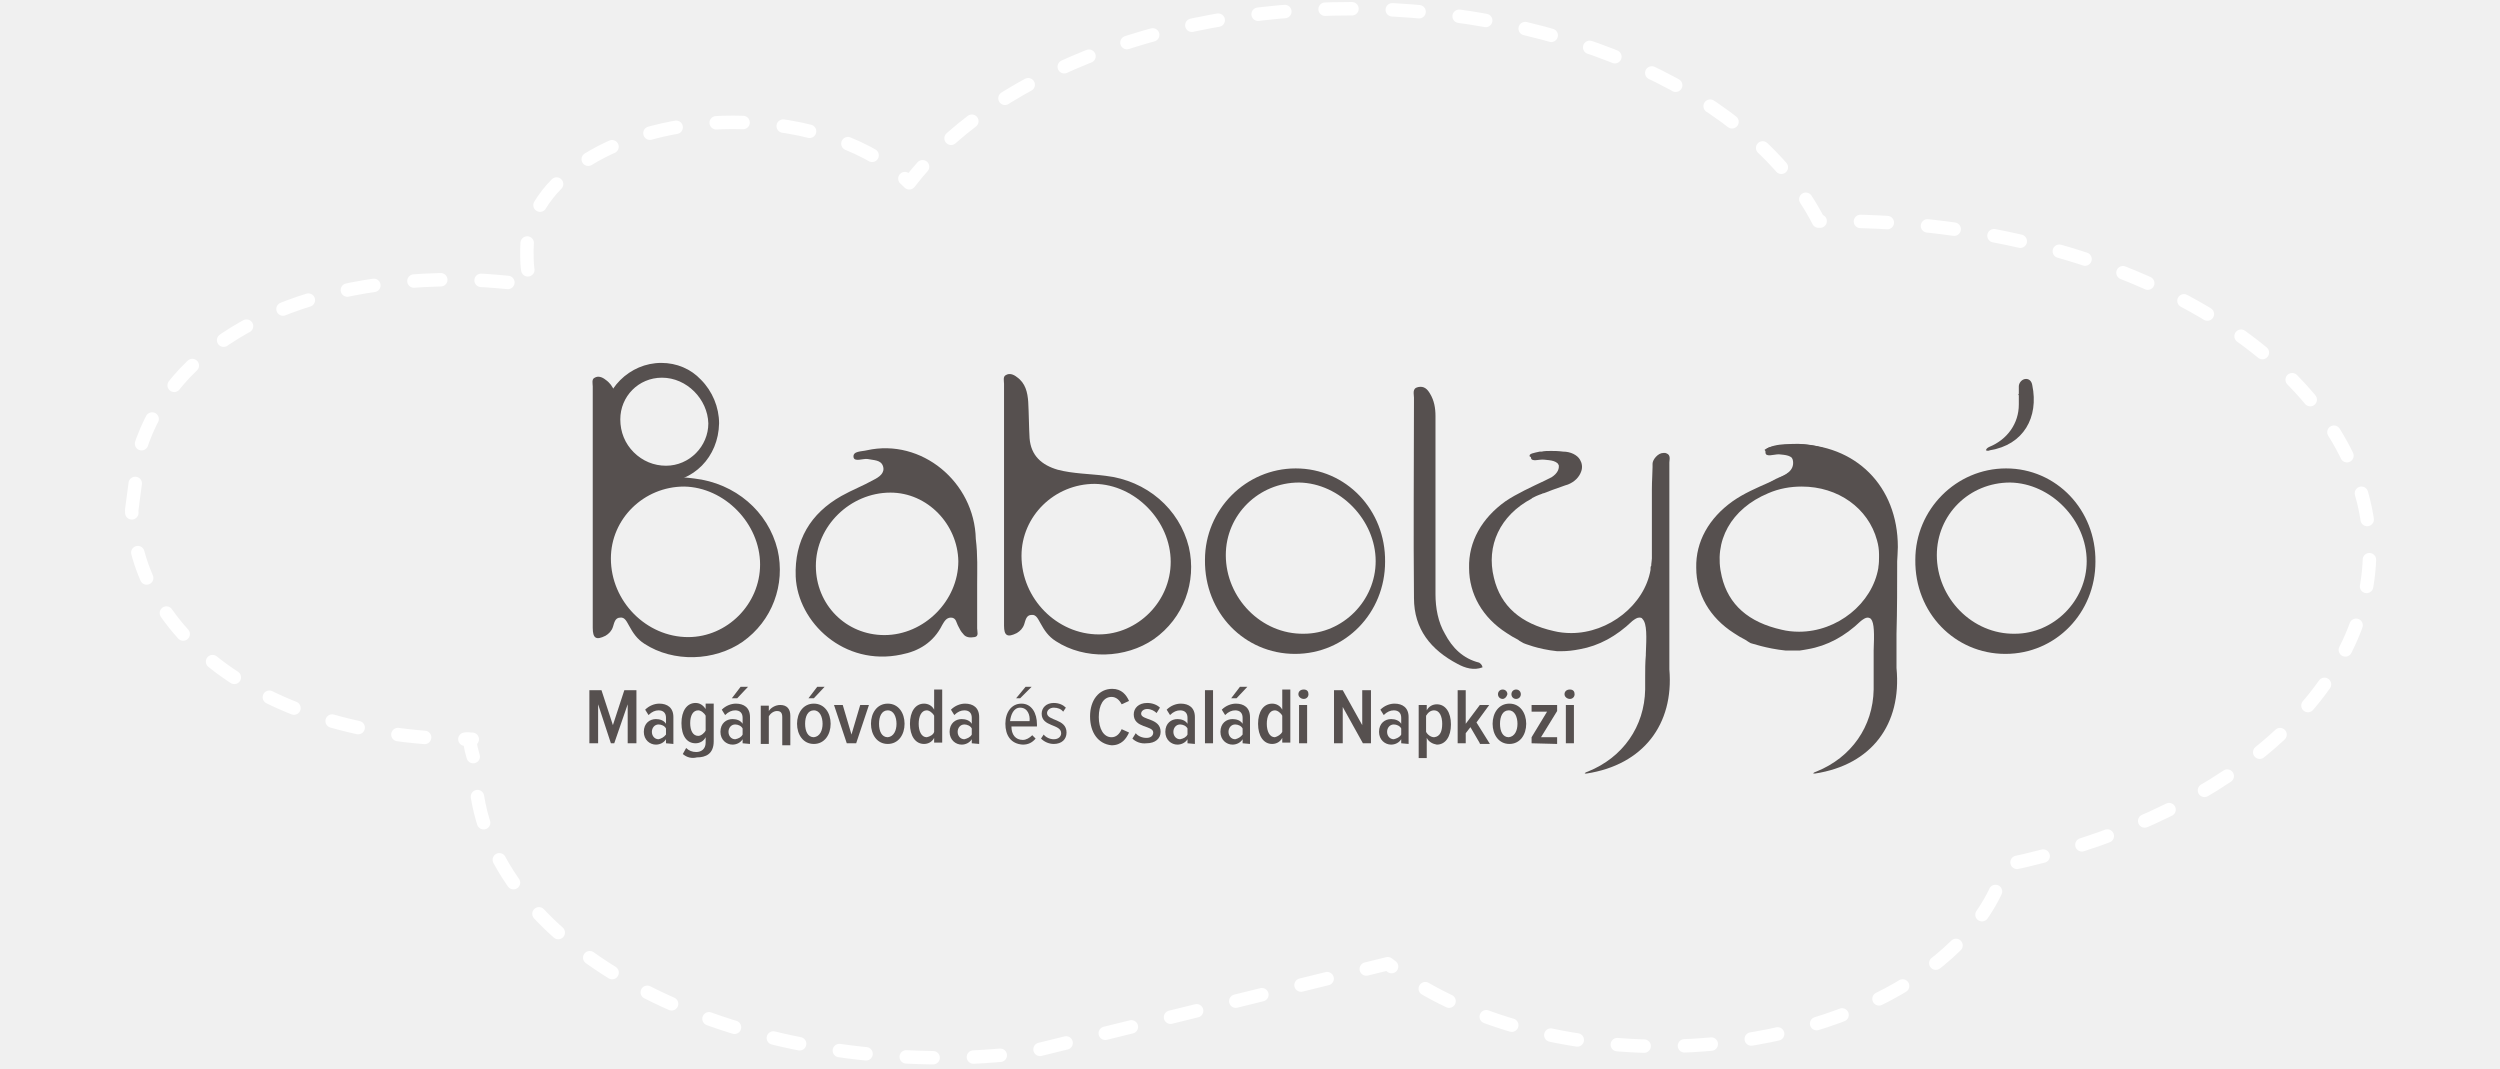
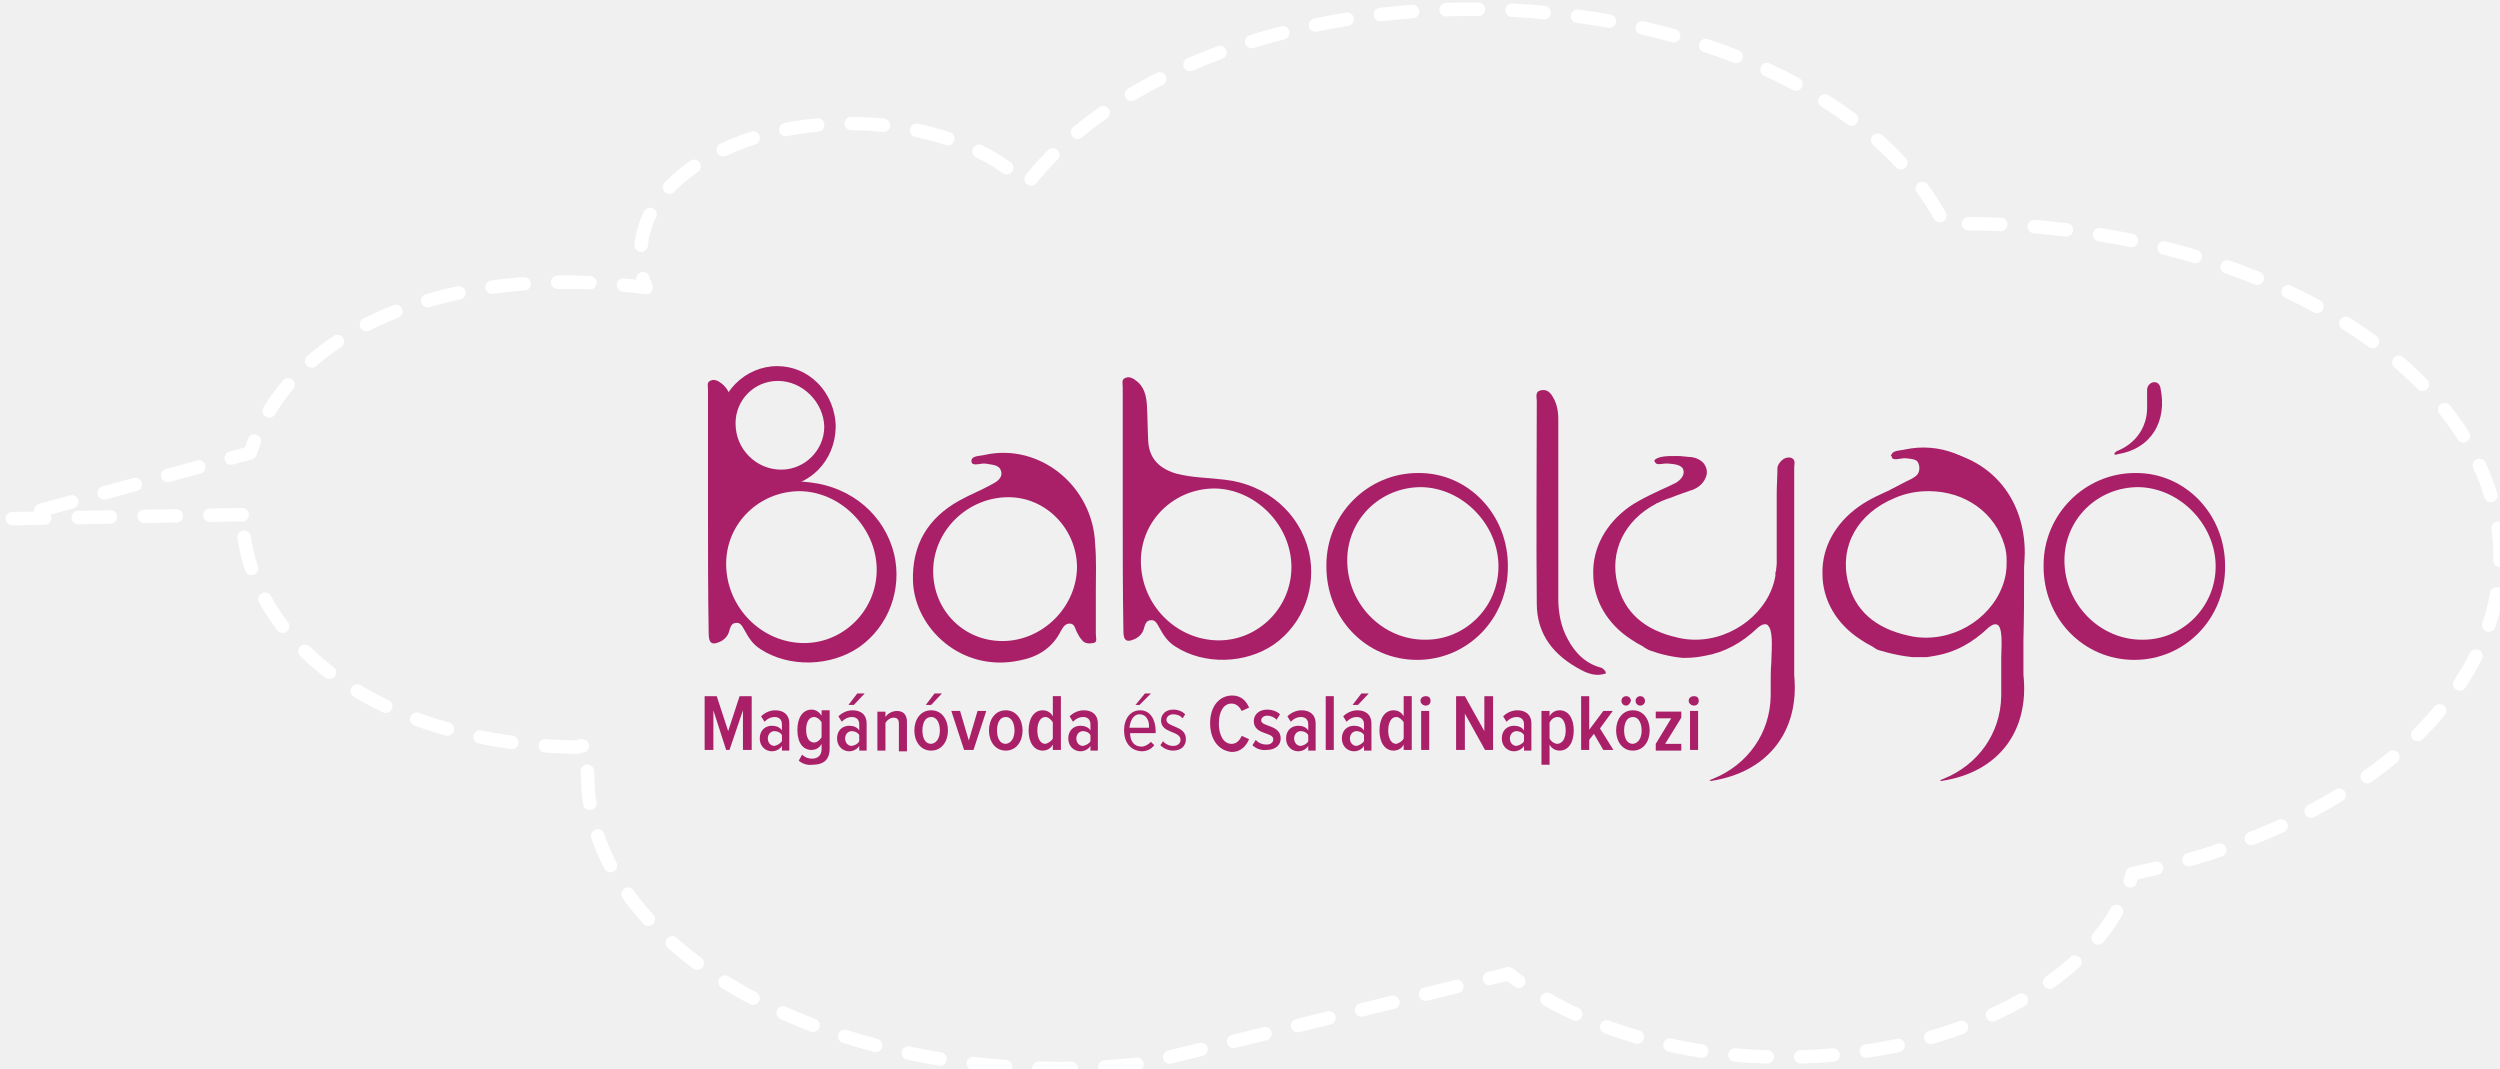
- <svg xmlns="http://www.w3.org/2000/svg" version="1.1" id="Layer_1" x="0px" y="0px" viewBox="274 218.4 372 159" enable-background="new 274 218.4 372 159" xml:space="preserve">
+ <svg xmlns="http://www.w3.org/2000/svg" version="1.1" id="Layer_1" x="0px" y="0px" width="372px" height="159px" viewBox="0 0 372 159" enable-background="new 0 0 372 159" xml:space="preserve">
  <g>
-     <path fill="#56504F" d="M367.4,329v-5.8l-2,5.8h-0.5l-1.9-5.8v5.8h-1.3v-7.9h1.8l1.7,5.2l1.7-5.2h1.8v7.9H367.4z" />
-     <path fill="#56504F" d="M373.1,329v-0.6c-0.3,0.5-0.9,0.8-1.5,0.8c-0.9,0-1.8-0.7-1.8-1.9c0-1.3,0.9-1.9,1.8-1.9   c0.6,0,1.2,0.2,1.5,0.7v-0.9c0-0.7-0.4-1.1-1.1-1.1c-0.5,0-1,0.2-1.5,0.7L370,324c0.6-0.6,1.4-0.9,2.1-0.9c1.2,0,2.1,0.6,2.1,2v4   L373.1,329L373.1,329z M373.1,327.7v-0.9c-0.2-0.4-0.7-0.6-1.1-0.6c-0.6,0-1,0.5-1,1.1c0,0.6,0.4,1.1,1,1.1   C372.4,328.3,372.8,328.1,373.1,327.7z" />
-     <path fill="#56504F" d="M375.6,330.6l0.5-0.9c0.4,0.4,0.9,0.6,1.5,0.6c0.7,0,1.4-0.4,1.4-1.4v-0.8c-0.3,0.6-0.9,0.9-1.5,0.9   c-1.3,0-2.1-1.1-2.1-3c0-1.8,0.8-3,2.1-3c0.6,0,1.1,0.3,1.5,0.9v-0.8h1.2v5.6c0,1.9-1.2,2.4-2.5,2.4   C376.9,331.3,376.2,331.1,375.6,330.6z M379,327.1v-2.2c-0.2-0.4-0.7-0.8-1.1-0.8c-0.8,0-1.2,0.8-1.2,1.9c0,1.1,0.4,1.9,1.2,1.9   C378.3,327.9,378.8,327.5,379,327.1z" />
-     <path fill="#56504F" d="M384.5,329v-0.6c-0.3,0.5-0.9,0.8-1.5,0.8c-0.9,0-1.8-0.7-1.8-1.9c0-1.3,0.9-1.9,1.8-1.9   c0.6,0,1.2,0.2,1.5,0.7v-0.9c0-0.7-0.4-1.1-1.1-1.1c-0.5,0-1,0.2-1.5,0.7l-0.5-0.8c0.6-0.6,1.4-0.9,2.1-0.9c1.2,0,2.1,0.6,2.1,2v4   L384.5,329L384.5,329z M384.5,327.7v-0.9c-0.2-0.4-0.7-0.6-1.1-0.6c-0.6,0-1,0.5-1,1.1c0,0.6,0.4,1.1,1,1.1   C383.9,328.3,384.3,328.1,384.5,327.7z M383.7,322.3h-0.8l1.3-1.7h1.1L383.7,322.3z" />
-     <path fill="#56504F" d="M390.4,329v-3.9c0-0.7-0.3-0.9-0.8-0.9s-1,0.4-1.2,0.8v4.1h-1.2v-5.7h1.2v0.8c0.3-0.5,1-0.9,1.7-0.9   c1,0,1.5,0.6,1.5,1.6v4.4h-1.2V329z" />
-     <path fill="#56504F" d="M392.6,326.1c0-1.6,0.9-3,2.5-3s2.5,1.4,2.5,3s-0.9,3-2.5,3S392.6,327.7,392.6,326.1z M396.4,326.1   c0-1-0.4-2-1.3-2s-1.3,0.9-1.3,2s0.4,2,1.3,2C396,328,396.4,327.1,396.4,326.1z M395.1,322.3h-0.8l1.3-1.7h1.1L395.1,322.3z" />
-     <path fill="#56504F" d="M400,329l-1.9-5.7h1.3l1.3,4.4l1.3-4.4h1.3l-1.9,5.7H400z" />
-     <path fill="#56504F" d="M403.6,326.1c0-1.6,0.9-3,2.5-3c1.6,0,2.5,1.4,2.5,3s-0.9,3-2.5,3C404.5,329.1,403.6,327.7,403.6,326.1z    M407.4,326.1c0-1-0.4-2-1.3-2c-0.9,0-1.3,0.9-1.3,2s0.4,2,1.3,2C407,328,407.4,327.1,407.4,326.1z" />
-     <path fill="#56504F" d="M413,329v-0.8c-0.3,0.6-0.9,0.9-1.5,0.9c-1.3,0-2.1-1.2-2.1-3c0-1.8,0.8-3,2.1-3c0.6,0,1.2,0.3,1.5,0.9v-3   h1.2v7.9H413z M413,327.3v-2.4c-0.2-0.4-0.7-0.8-1.1-0.8c-0.8,0-1.2,0.9-1.2,2s0.4,2,1.2,2C412.4,328,412.9,327.7,413,327.3z" />
-     <path fill="#56504F" d="M418.6,329v-0.6c-0.3,0.5-0.9,0.8-1.5,0.8c-0.9,0-1.8-0.7-1.8-1.9c0-1.3,0.9-1.9,1.8-1.9   c0.6,0,1.2,0.2,1.5,0.7v-0.9c0-0.7-0.4-1.1-1.1-1.1c-0.5,0-1,0.2-1.5,0.7l-0.5-0.8c0.6-0.6,1.4-0.9,2.1-0.9c1.2,0,2.1,0.6,2.1,2v4   L418.6,329L418.6,329z M418.6,327.7v-0.9c-0.2-0.4-0.7-0.6-1.1-0.6c-0.6,0-1,0.5-1,1.1c0,0.6,0.4,1.1,1,1.1   C417.9,328.3,418.4,328.1,418.6,327.7z" />
-     <path fill="#56504F" d="M423.6,326.1c0-1.7,0.9-3,2.4-3c1.5,0,2.3,1.4,2.3,3.1v0.3h-3.8c0,1.2,0.6,2,1.7,2c0.5,0,1-0.3,1.4-0.7   l0.5,0.5c-0.5,0.6-1.1,0.9-1.9,0.9C424.4,329.1,423.6,327.8,423.6,326.1z M425.8,323.7c-1,0-1.4,1.1-1.5,2h2.9   C427.3,324.8,426.9,323.7,425.8,323.7z M425.8,322.3h-0.6l1.4-1.7h0.9L425.8,322.3z" />
-     <path fill="#56504F" d="M428.9,328.3l0.4-0.6c0.3,0.4,0.9,0.7,1.5,0.7c0.7,0,1.1-0.4,1.1-0.9c0-1.4-2.9-0.9-2.9-2.9   c0-0.9,0.7-1.6,1.8-1.6c0.8,0,1.4,0.3,1.8,0.7l-0.4,0.6c-0.3-0.4-0.8-0.6-1.4-0.6c-0.6,0-1,0.4-1,0.8c0,1.2,2.9,0.8,2.9,2.9   c0,1-0.7,1.7-1.9,1.7C430.1,329.1,429.4,328.8,428.9,328.3z" />
-     <path fill="#56504F" d="M436.2,325c0-2.4,1.3-4.1,3.3-4.1c1.4,0,2.1,0.9,2.5,1.8l-1.1,0.5c-0.3-0.6-0.8-1.1-1.5-1.1   c-1.2,0-1.9,1.2-1.9,3c0,1.7,0.7,3,1.9,3c0.7,0,1.2-0.5,1.5-1.2l1.1,0.5c-0.4,0.9-1.1,1.9-2.6,1.9   C437.4,329.1,436.2,327.4,436.2,325z" />
-     <path fill="#56504F" d="M442.5,328.3l0.5-0.8c0.3,0.4,0.9,0.7,1.6,0.7c0.6,0,1-0.3,1-0.8c0-1.1-2.9-0.6-2.9-2.7   c0-0.9,0.7-1.7,2-1.7c0.8,0,1.5,0.3,1.9,0.7l-0.5,0.8c-0.3-0.3-0.8-0.6-1.4-0.6c-0.5,0-0.9,0.3-0.9,0.7c0,1,2.9,0.6,2.9,2.7   c0,1-0.8,1.7-2.1,1.7C443.8,329.1,443,328.8,442.5,328.3z" />
-     <path fill="#56504F" d="M450.7,329v-0.6c-0.3,0.5-0.9,0.8-1.5,0.8c-0.9,0-1.8-0.7-1.8-1.9c0-1.3,0.9-1.9,1.8-1.9   c0.6,0,1.2,0.2,1.5,0.7v-0.9c0-0.7-0.4-1.1-1.1-1.1c-0.5,0-1,0.2-1.5,0.7l-0.5-0.8c0.6-0.6,1.4-0.9,2.1-0.9c1.2,0,2.1,0.6,2.1,2v4   L450.7,329L450.7,329z M450.7,327.7v-0.9c-0.2-0.4-0.7-0.6-1.1-0.6c-0.6,0-1,0.5-1,1.1c0,0.6,0.4,1.1,1,1.1   C450.1,328.3,450.5,328.1,450.7,327.7z" />
-     <path fill="#56504F" d="M453.3,329v-7.9h1.2v7.9H453.3z" />
-     <path fill="#56504F" d="M458.9,329v-0.6c-0.3,0.5-0.9,0.8-1.5,0.8c-0.9,0-1.8-0.7-1.8-1.9c0-1.3,0.9-1.9,1.8-1.9   c0.6,0,1.2,0.2,1.5,0.7v-0.9c0-0.7-0.4-1.1-1.1-1.1c-0.5,0-1,0.2-1.5,0.7l-0.5-0.8c0.6-0.6,1.4-0.9,2.1-0.9c1.2,0,2.1,0.6,2.1,2v4   L458.9,329L458.9,329z M458.9,327.7v-0.9c-0.2-0.4-0.7-0.6-1.1-0.6c-0.6,0-1,0.5-1,1.1c0,0.6,0.4,1.1,1,1.1   C458.2,328.3,458.6,328.1,458.9,327.7z M458,322.3h-0.8l1.3-1.7h1.1L458,322.3z" />
-     <path fill="#56504F" d="M464.8,329v-0.8c-0.3,0.6-0.9,0.9-1.5,0.9c-1.3,0-2.1-1.2-2.1-3c0-1.8,0.8-3,2.1-3c0.6,0,1.2,0.3,1.5,0.9   v-3h1.2v7.9H464.8z M464.8,327.3v-2.4c-0.2-0.4-0.7-0.8-1.1-0.8c-0.8,0-1.2,0.9-1.2,2s0.4,2,1.2,2   C464.1,328,464.6,327.7,464.8,327.3z" />
-     <path fill="#56504F" d="M467.2,321.7c0-0.4,0.3-0.7,0.8-0.7s0.7,0.3,0.7,0.7c0,0.4-0.3,0.7-0.7,0.7S467.2,322.1,467.2,321.7z    M467.3,329v-5.7h1.2v5.7H467.3z" />
-     <path fill="#56504F" d="M476.8,329l-3-5.4v5.4h-1.3v-7.9h1.3l2.9,5.2v-5.2h1.3v7.9H476.8z" />
-     <path fill="#56504F" d="M482.5,329v-0.6c-0.3,0.5-0.9,0.8-1.5,0.8c-0.9,0-1.8-0.7-1.8-1.9c0-1.3,0.9-1.9,1.8-1.9   c0.6,0,1.2,0.2,1.5,0.7v-0.9c0-0.7-0.4-1.1-1.1-1.1c-0.5,0-1,0.2-1.5,0.7l-0.5-0.8c0.6-0.6,1.4-0.9,2.1-0.9c1.2,0,2.1,0.6,2.1,2v4   L482.5,329L482.5,329z M482.5,327.7v-0.9c-0.2-0.4-0.7-0.6-1.1-0.6c-0.6,0-1,0.5-1,1.1c0,0.6,0.4,1.1,1,1.1   C481.8,328.3,482.3,328.1,482.5,327.7z" />
-     <path fill="#56504F" d="M486.3,328.2v3h-1.2v-7.9h1.2v0.8c0.3-0.6,0.9-0.9,1.5-0.9c1.3,0,2.1,1.2,2.1,3s-0.8,3-2.1,3   C487.2,329.1,486.6,328.8,486.3,328.2z M488.6,326.1c0-1.1-0.4-2-1.2-2c-0.5,0-0.9,0.3-1.2,0.8v2.4c0.2,0.4,0.7,0.8,1.2,0.8   C488.3,328,488.6,327.2,488.6,326.1z" />
-     <path fill="#56504F" d="M494.2,329l-1.4-2.4l-0.7,0.9v1.5h-1.2v-7.9h1.2v5l2.1-2.8h1.4l-1.9,2.6l2,3.2H494.2L494.2,329z" />
-     <path fill="#56504F" d="M496.1,326.1c0-1.6,0.9-3,2.5-3s2.5,1.4,2.5,3s-0.9,3-2.5,3S496.1,327.7,496.1,326.1z M497.6,322.4   c-0.4,0-0.7-0.3-0.7-0.7c0-0.4,0.3-0.7,0.7-0.7c0.4,0,0.7,0.3,0.7,0.7C498.2,322.1,497.9,322.4,497.6,322.4z M499.8,326.1   c0-1-0.4-2-1.3-2s-1.3,0.9-1.3,2s0.4,2,1.3,2C499.4,328,499.8,327.1,499.8,326.1z M499.6,322.4c-0.4,0-0.7-0.3-0.7-0.7   c0-0.4,0.3-0.7,0.7-0.7c0.4,0,0.7,0.3,0.7,0.7C500.3,322.1,500,322.4,499.6,322.4z" />
-     <path fill="#56504F" d="M501.9,329v-0.9l2.3-3.8h-2.3v-1h3.8v0.9l-2.4,3.9h2.4v1L501.9,329L501.9,329z" />
-     <path fill="#56504F" d="M506.8,321.7c0-0.4,0.3-0.7,0.8-0.7s0.7,0.3,0.7,0.7c0,0.4-0.3,0.7-0.7,0.7S506.8,322.1,506.8,321.7z    M507,329v-5.7h1.2v5.7H507z" />
+     <path fill="#A91F68" d="M110.551,111.591v-5.899l-2.001,5.899h-0.499l-1.9-5.899v5.899h-1.3v-8.001h1.799l1.701,5.202l1.7-5.202   h1.801v8.001H110.551z" />
+     <path fill="#A91F68" d="M116.351,111.591v-0.598c-0.299,0.495-0.9,0.8-1.5,0.8c-0.899,0-1.8-0.701-1.8-1.904   c0-1.299,0.9-1.896,1.8-1.896c0.6,0,1.201,0.198,1.5,0.7v-0.902c0-0.7-0.4-1.1-1.099-1.1c-0.501,0-1.001,0.198-1.5,0.7l-0.5-0.8   c0.6-0.602,1.399-0.899,2.1-0.899c1.2,0,2.1,0.599,2.1,1.997v4.002h-1.101V111.591z M116.351,110.292v-0.902   c-0.2-0.399-0.699-0.598-1.099-0.598c-0.602,0-1.001,0.499-1.001,1.097c0,0.602,0.4,1.104,1.001,1.104   C115.652,110.891,116.052,110.688,116.351,110.292z" />
+     <path fill="#A91F68" d="M118.852,113.19l0.5-0.898c0.4,0.399,0.901,0.598,1.5,0.598c0.701,0,1.4-0.396,1.4-1.401v-0.8   c-0.299,0.602-0.899,0.902-1.5,0.902c-1.299,0-2.101-1.101-2.101-3.001c0-1.801,0.802-3,2.101-3c0.602,0,1.101,0.301,1.5,0.901   v-0.8h1.201v5.698c0,1.903-1.201,2.402-2.5,2.402C120.152,113.892,119.453,113.689,118.852,113.19z M122.252,109.69v-2.2   c-0.2-0.4-0.699-0.8-1.099-0.8c-0.801,0-1.201,0.8-1.201,1.899c0,1.101,0.4,1.9,1.201,1.9   C121.553,110.49,122.052,110.091,122.252,109.69z" />
+     <path fill="#A91F68" d="M127.854,111.591v-0.598c-0.301,0.495-0.9,0.8-1.5,0.8c-0.9,0-1.801-0.701-1.801-1.904   c0-1.299,0.901-1.896,1.801-1.896c0.6,0,1.2,0.198,1.5,0.7v-0.902c0-0.7-0.4-1.1-1.101-1.1c-0.5,0-1,0.198-1.5,0.7l-0.499-0.8   c0.6-0.602,1.4-0.899,2.101-0.899c1.2,0,2.1,0.599,2.1,1.997v4.002h-1.101V111.591z M127.854,110.292v-0.902   c-0.2-0.399-0.701-0.598-1.101-0.598c-0.6,0-1,0.499-1,1.097c0,0.602,0.4,1.104,1,1.104   C127.254,110.891,127.654,110.688,127.854,110.292z M127.054,104.892h-0.801l1.3-1.701h1.101L127.054,104.892z" />
+     <path fill="#A91F68" d="M133.755,111.591v-3.902c0-0.698-0.301-0.899-0.8-0.899c-0.5,0-1.001,0.403-1.201,0.8v4.102h-1.2v-5.8h1.2   v0.8c0.301-0.503,1.001-0.899,1.7-0.899c1.001,0,1.5,0.599,1.5,1.6v4.402h-1.2V111.591z" />
+     <path fill="#A91F68" d="M136.055,108.692c0-1.603,0.901-3.001,2.5-3.001c1.601,0,2.5,1.398,2.5,3.001c0,1.6-0.899,2.998-2.5,2.998   C136.956,111.69,136.055,110.292,136.055,108.692z M139.856,108.692c0-1.004-0.4-2.002-1.3-2.002c-0.901,0-1.301,0.898-1.301,2.002   c0,1.098,0.4,1.996,1.301,1.996C139.456,110.59,139.856,109.69,139.856,108.692z M138.556,104.892h-0.8l1.3-1.701h1.101   L138.556,104.892z" />
+     <path fill="#A91F68" d="M143.457,111.591l-1.9-5.8h1.301l1.3,4.398l1.299-4.398h1.301l-1.9,5.8H143.457z" />
+     <path fill="#A91F68" d="M147.158,108.692c0-1.603,0.899-3.001,2.5-3.001c1.6,0,2.5,1.398,2.5,3.001c0,1.6-0.901,2.998-2.5,2.998   C148.057,111.69,147.158,110.292,147.158,108.692z M150.959,108.692c0-1.004-0.402-2.002-1.301-2.002c-0.9,0-1.3,0.898-1.3,2.002   c0,1.098,0.4,1.996,1.3,1.996C150.557,110.59,150.959,109.69,150.959,108.692z" />
+     <path fill="#A91F68" d="M156.66,111.591v-0.8c-0.3,0.599-0.9,0.899-1.5,0.899c-1.301,0-2.102-1.2-2.102-2.998   c0-1.804,0.801-3.001,2.102-3.001c0.6,0,1.2,0.298,1.5,0.899v-3.001h1.2v8.001H156.66z M156.66,109.889v-2.398   c-0.201-0.4-0.7-0.8-1.1-0.8c-0.8,0-1.202,0.898-1.202,2.002c0,1.098,0.402,1.996,1.202,1.996   C155.959,110.59,156.458,110.292,156.66,109.889z" />
+     <path fill="#A91F68" d="M162.26,111.591v-0.598c-0.301,0.495-0.901,0.8-1.5,0.8c-0.901,0-1.8-0.701-1.8-1.904   c0-1.299,0.899-1.896,1.8-1.896c0.6,0,1.2,0.198,1.5,0.7v-0.902c0-0.7-0.4-1.1-1.101-1.1c-0.499,0-1,0.198-1.5,0.7l-0.499-0.8   c0.6-0.602,1.399-0.899,2.1-0.899c1.2,0,2.101,0.599,2.101,1.997v4.002h-1.101V111.591z M162.26,110.292v-0.902   c-0.2-0.399-0.701-0.598-1.101-0.598c-0.6,0-1,0.499-1,1.097c0,0.602,0.4,1.104,1,1.104   C161.56,110.891,162.06,110.688,162.26,110.292z" />
+     <path fill="#A91F68" d="M167.26,108.692c0-1.702,0.901-3.001,2.401-3.001s2.3,1.398,2.3,3.101v0.297h-3.801   c0,1.203,0.6,2.003,1.7,2.003c0.501,0,1-0.301,1.4-0.7l0.5,0.499c-0.5,0.598-1.101,0.902-1.9,0.902   C168.161,111.69,167.26,110.392,167.26,108.692z M169.561,106.29c-1,0-1.399,1.101-1.499,1.999h2.9   C171.061,107.391,170.661,106.29,169.561,106.29z M169.561,104.892h-0.6l1.401-1.701h0.899L169.561,104.892z" />
+     <path fill="#A91F68" d="M172.663,110.891l0.4-0.599c0.299,0.396,0.9,0.701,1.5,0.701c0.699,0,1.1-0.403,1.1-0.902   c0-1.398-2.901-0.902-2.901-2.898c0-0.902,0.701-1.603,1.801-1.603c0.799,0,1.399,0.301,1.799,0.7l-0.4,0.599   c-0.299-0.397-0.8-0.599-1.399-0.599c-0.6,0-1.001,0.4-1.001,0.8c0,1.199,2.901,0.8,2.901,2.898c0,1.005-0.701,1.702-1.9,1.702   C173.862,111.69,173.162,111.39,172.663,110.891z" />
+     <path fill="#A91F68" d="M180.064,107.589c0-2.399,1.3-4.098,3.3-4.098c1.399,0,2.1,0.898,2.5,1.798l-1.101,0.502   c-0.299-0.602-0.8-1.101-1.499-1.101c-1.201,0-1.9,1.2-1.9,2.998c0,1.701,0.699,3,1.9,3c0.699,0,1.2-0.499,1.499-1.196l1.101,0.499   c-0.4,0.899-1.101,1.9-2.599,1.9C181.264,111.69,180.064,109.988,180.064,107.589z" />
+     <path fill="#A91F68" d="M186.365,110.891l0.499-0.8c0.3,0.399,0.9,0.7,1.599,0.7c0.602,0,1.002-0.301,1.002-0.803   c0-1.098-2.9-0.599-2.9-2.697c0-0.901,0.701-1.701,2.002-1.701c0.799,0,1.496,0.301,1.9,0.7l-0.504,0.8   c-0.297-0.301-0.799-0.599-1.396-0.599c-0.502,0-0.9,0.298-0.9,0.701c0,0.998,2.898,0.598,2.898,2.696   c0,1.002-0.799,1.702-2.102,1.702C187.666,111.69,186.864,111.39,186.365,110.891z" />
+     <path fill="#A91F68" d="M194.666,111.591v-0.598c-0.301,0.495-0.902,0.8-1.5,0.8c-0.902,0-1.801-0.701-1.801-1.904   c0-1.299,0.898-1.896,1.801-1.896c0.598,0,1.199,0.198,1.5,0.7v-0.902c0-0.7-0.398-1.1-1.1-1.1c-0.502,0-0.998,0.198-1.5,0.7   l-0.504-0.8c0.602-0.602,1.402-0.899,2.104-0.899c1.203,0,2.102,0.599,2.102,1.997v4.002h-1.102V111.591z M194.666,110.292v-0.902   c-0.201-0.399-0.699-0.598-1.1-0.598c-0.602,0-0.998,0.499-0.998,1.097c0,0.602,0.396,1.104,0.998,1.104   C194.064,110.891,194.465,110.688,194.666,110.292z" />
+     <path fill="#A91F68" d="M197.268,111.591v-8.001h1.199v8.001H197.268z" />
+     <path fill="#A91F68" d="M202.965,111.591v-0.598c-0.297,0.495-0.898,0.8-1.5,0.8c-0.898,0-1.797-0.701-1.797-1.904   c0-1.299,0.898-1.896,1.797-1.896c0.602,0,1.203,0.198,1.5,0.7v-0.902c0-0.7-0.396-1.1-1.098-1.1c-0.502,0-1,0.198-1.5,0.7   l-0.502-0.8c0.602-0.602,1.402-0.899,2.102-0.899c1.199,0,2.102,0.599,2.102,1.997v4.002h-1.104V111.591z M202.965,110.292v-0.902   c-0.197-0.399-0.697-0.598-1.098-0.598c-0.6,0-1,0.499-1,1.097c0,0.602,0.4,1.104,1,1.104   C202.268,110.891,202.668,110.688,202.965,110.292z M202.066,104.892h-0.799l1.301-1.701h1.098L202.066,104.892z" />
+     <path fill="#A91F68" d="M208.867,111.591v-0.8c-0.297,0.599-0.898,0.899-1.5,0.899c-1.299,0-2.102-1.2-2.102-2.998   c0-1.804,0.803-3.001,2.102-3.001c0.602,0,1.203,0.298,1.5,0.899v-3.001h1.203v8.001H208.867z M208.867,109.889v-2.398   c-0.197-0.4-0.699-0.8-1.096-0.8c-0.805,0-1.203,0.898-1.203,2.002c0,1.098,0.398,1.996,1.203,1.996   C208.168,110.59,208.67,110.292,208.867,109.889z" />
+     <path fill="#A91F68" d="M211.369,104.291c0-0.403,0.301-0.701,0.801-0.701c0.498,0,0.697,0.298,0.697,0.701   c0,0.399-0.297,0.7-0.697,0.7S211.369,104.69,211.369,104.291z M211.469,111.591v-5.8h1.199v5.8H211.469z" />
+     <path fill="#A91F68" d="M220.971,111.591l-3-5.403v5.403h-1.303v-8.001h1.303l2.9,5.202v-5.202h1.299v8.001H220.971z" />
+     <path fill="#A91F68" d="M226.773,111.591v-0.598c-0.303,0.495-0.902,0.8-1.5,0.8c-0.902,0-1.805-0.701-1.805-1.904   c0-1.299,0.902-1.896,1.805-1.896c0.598,0,1.197,0.198,1.5,0.7v-0.902c0-0.7-0.402-1.1-1.104-1.1c-0.498,0-0.998,0.198-1.5,0.7   l-0.5-0.8c0.602-0.602,1.402-0.899,2.1-0.899c1.203,0,2.102,0.599,2.102,1.997v4.002h-1.098V111.591z M226.773,110.292v-0.902   c-0.201-0.399-0.699-0.598-1.104-0.598c-0.598,0-0.998,0.499-0.998,1.097c0,0.602,0.4,1.104,0.998,1.104   C226.074,110.891,226.572,110.688,226.773,110.292z" />
+     <path fill="#A91F68" d="M230.574,110.791v3.001h-1.203v-8.001h1.203v0.8c0.299-0.602,0.9-0.899,1.502-0.899   c1.295,0,2.098,1.197,2.098,3.001c0,1.798-0.803,2.998-2.098,2.998C231.475,111.69,230.873,111.39,230.574,110.791z    M232.975,108.692c0-1.104-0.404-2.002-1.203-2.002c-0.5,0-0.898,0.3-1.197,0.8v2.398c0.199,0.403,0.697,0.8,1.197,0.8   C232.57,110.59,232.975,109.79,232.975,108.692z" />
+     <path fill="#A91F68" d="M238.572,111.591l-1.4-2.402l-0.697,0.902v1.5h-1.201v-8.001h1.201v5l2.098-2.799h1.402l-1.9,2.598   l1.998,3.202H238.572z" />
+     <path fill="#A91F68" d="M240.477,108.692c0-1.603,0.898-3.001,2.498-3.001s2.498,1.398,2.498,3.001c0,1.6-0.898,2.998-2.498,2.998   S240.477,110.292,240.477,108.692z M241.977,104.991c-0.402,0-0.701-0.301-0.701-0.7c0-0.403,0.299-0.701,0.701-0.701   c0.396,0,0.697,0.298,0.697,0.701C242.574,104.69,242.273,104.991,241.977,104.991z M244.277,108.692   c0-1.004-0.404-2.002-1.303-2.002s-1.303,0.898-1.303,2.002c0,1.098,0.404,1.996,1.303,1.996   C243.873,110.59,244.277,109.69,244.277,108.692z M244.076,104.991c-0.4,0-0.701-0.301-0.701-0.7c0-0.403,0.301-0.701,0.701-0.701   c0.398,0,0.697,0.298,0.697,0.701C244.773,104.69,244.475,104.991,244.076,104.991z" />
+     <path fill="#A91F68" d="M246.375,111.591v-0.902l2.301-3.8h-2.301v-0.998h3.801v0.898l-2.402,3.899h2.402v1.002h-3.801V111.591z" />
+     <path fill="#A91F68" d="M251.277,104.291c0-0.403,0.297-0.701,0.799-0.701c0.5,0,0.701,0.298,0.701,0.701   c0,0.399-0.301,0.7-0.701,0.7C251.678,104.991,251.277,104.69,251.277,104.291z M251.475,111.591v-5.8h1.203v5.8H251.475z" />
  </g>
  <g>
-     <path fill="#56504F" d="M423.4,293.4c0-5.9,0-12,0-17.9c0-0.4-0.2-1.1,0.3-1.3c0.5-0.3,1.1-0.1,1.6,0.3c1.3,0.9,1.6,2.3,1.7,3.7   c0.1,1.8,0.1,3.7,0.2,5.4c0.2,2.6,1.8,4,4.2,4.7c2.3,0.6,4.8,0.6,7.1,0.9c6.1,0.7,11,4.9,12.4,10.6c1.2,5.2-0.8,10.6-5.2,13.7   c-4.2,2.9-10.3,3.1-14.6,0.3c-1.1-0.7-1.7-1.6-2.3-2.7c-0.3-0.5-0.6-1.3-1.3-1.2c-0.8,0-0.9,0.8-1.1,1.4c-0.2,0.6-0.6,1-1.1,1.3   c-1.4,0.7-1.9,0.4-1.9-1.1C423.4,305.4,423.4,299.4,423.4,293.4z M426,301.1c0,6.4,5.3,11.7,11.5,11.7c5.8,0,10.7-4.9,10.7-10.8   c0-6.1-5.3-11.5-11.3-11.6C430.9,290.4,426,295.2,426,301.1z" />
-     <path fill="#56504F" d="M419.4,305.4c0,2.2,0,4.4,0,6.5c0,0.5,0.3,1.2-0.4,1.3c-0.6,0.1-1.3,0.1-1.7-0.5c-0.3-0.3-0.5-0.7-0.7-1.1   c-0.3-0.5-0.3-1.3-1.1-1.3c-0.7,0-1,0.6-1.3,1.1c-1.3,2.6-3.5,3.9-6.1,4.4c-8.5,1.8-15.4-4.8-15.7-11.6c-0.2-5.4,2.2-9.4,6.8-12   c1.6-0.9,3.2-1.5,4.8-2.4c0.8-0.4,1.7-1,1.4-2c-0.3-1-1.4-0.9-2.3-1.1c-0.7-0.1-2,0.5-2.1-0.3c-0.1-0.9,1.2-0.8,2-1   c8.1-1.8,16,4.7,16.2,13.2C419.5,301,419.4,303.2,419.4,305.4L419.4,305.4z M405.6,312.9c5.9,0,11-5.1,11-11   c-0.1-5.5-4.6-10.2-10.1-10.2c-6,0-11.1,5-11.1,10.9C395.4,308.4,399.9,312.9,405.6,312.9z" />
-     <path fill="#56504F" d="M494.6,317.7c-1.3,0.5-2.6,0.1-3.7-0.5c-4-2.1-6.5-5.2-6.5-9.8c-0.1-9.9,0-19.8,0-29.8   c0-0.6-0.3-1.4,0.6-1.6c0.9-0.2,1.4,0.3,1.8,1c0.6,1,0.8,2.1,0.8,3.3c0,8.8,0,17.6,0,26.5c0,2.1,0.4,4.2,1.4,5.9   c1.1,2.1,2.7,3.7,5.1,4.3C494.2,317.1,494.5,317.2,494.6,317.7z" />
+     <path fill="#A91F68" d="M167.061,75.685c0-6.001,0-12.103,0-18.103c0-0.402-0.2-1.101,0.301-1.301   c0.499-0.301,1.101-0.101,1.6,0.299c1.3,0.9,1.601,2.3,1.7,3.702c0.101,1.799,0.101,3.7,0.2,5.501c0.2,2.599,1.801,4,4.201,4.7   c2.3,0.602,4.802,0.602,7.201,0.9c6.2,0.701,11.104,4.901,12.502,10.705c1.199,5.199-0.799,10.701-5.199,13.802   c-4.202,2.898-10.403,3.1-14.705,0.297c-1.099-0.7-1.7-1.6-2.3-2.696c-0.299-0.503-0.6-1.303-1.3-1.203   c-0.8,0-0.899,0.8-1.099,1.401c-0.2,0.602-0.602,0.998-1.101,1.299c-1.401,0.7-1.9,0.399-1.9-1.101   C167.061,87.786,167.061,81.685,167.061,75.685z M169.761,83.486c0,6.5,5.301,11.802,11.604,11.802c5.901,0,10.8-4.901,10.8-10.899   c0-6.204-5.3-11.604-11.401-11.705C174.662,72.684,169.761,77.484,169.761,83.486z" />
+     <path fill="#A91F68" d="M163.06,87.786c0,2.2,0,4.401,0,6.603c0,0.499,0.301,1.2-0.4,1.299c-0.6,0.103-1.301,0.103-1.701-0.499   c-0.299-0.301-0.499-0.7-0.701-1.101c-0.299-0.499-0.299-1.299-1.099-1.299c-0.701,0-1.001,0.599-1.301,1.098   c-1.3,2.601-3.501,3.899-6.202,4.402c-8.601,1.798-15.501-4.799-15.802-11.703c-0.2-5.501,2.201-9.501,6.9-12.103   c1.602-0.899,3.201-1.499,4.802-2.399c0.8-0.4,1.699-1,1.399-2.001c-0.3-1-1.399-0.899-2.3-1.099   c-0.701-0.101-2.001,0.499-2.101-0.301c-0.101-0.9,1.2-0.8,2-1c8.203-1.801,16.104,4.7,16.404,13.302   C163.161,83.384,163.06,85.585,163.06,87.786L163.06,87.786z M149.158,95.387c6.002,0,11.101-5.1,11.101-11.101   c-0.099-5.601-4.6-10.302-10.201-10.302c-6.101,0-11.202,5-11.202,11.002C138.856,90.786,143.356,95.387,149.158,95.387z" />
+     <path fill="#A91F68" d="M238.977,100.189c-1.303,0.499-2.605,0.099-3.703-0.499c-4.002-2.103-6.602-5.202-6.602-9.902   c-0.1-10.003,0-20.004,0-30.106c0-0.602-0.299-1.401,0.602-1.601c0.898-0.2,1.4,0.301,1.797,1c0.602,1.001,0.803,2.101,0.803,3.302   c0,8.902,0,17.803,0,26.706c0,2.099,0.4,4.2,1.398,6.002c1.104,2.099,2.703,3.698,5.104,4.3   C238.572,99.591,238.873,99.69,238.977,100.189z" />
    <g>
-       <path fill="#56504F" d="M576.5,278.3c0,0.2-2-0.6-2.2-1.3" />
-       <path fill="#56504F" d="M569.5,285.4c0.1-0.3,0.3-0.4,0.5-0.5c2.7-1.1,4.4-3.5,4.4-6.3c0-0.9,0-1.8,0-2.7c0-0.5,0.4-1,0.9-1.1    c0.6-0.1,1,0.3,1.1,0.9c1,4.8-1.3,8.9-6.3,9.7C569.9,285.5,569.7,285.5,569.5,285.4z" />
+       <path fill="#A91F68" d="M321.689,60.482c0,0.2-2-0.6-2.199-1.3" />
+       <path fill="#A91F68" d="M314.586,67.583c0.104-0.299,0.305-0.4,0.502-0.499c2.701-1.101,4.402-3.501,4.402-6.401    c0-0.901,0-1.801,0-2.7c0-0.501,0.396-1.001,0.9-1.101c0.6-0.101,0.998,0.299,1.096,0.9c1.006,4.801-1.299,9.001-6.398,9.801    C314.99,67.684,314.787,67.684,314.586,67.583z" />
    </g>
-     <path fill="#56504F" d="M456.4,301c0,6.4,5.3,11.8,11.6,11.7c5.8,0,10.7-4.9,10.7-10.8c0-6.1-5.3-11.6-11.4-11.7   C461.3,290.2,456.4,295,456.4,301z M480.1,302c0,7.6-5.9,13.7-13.4,13.7c-7.5,0-13.5-6.1-13.4-14c0-7.5,6.1-13.6,13.5-13.6   C474.3,288.1,480.2,294.3,480.1,302z" />
-     <path fill="#56504F" d="M562.2,301c0,6.4,5.3,11.8,11.6,11.7c5.8,0,10.7-4.9,10.7-10.8c0-6.1-5.3-11.6-11.4-11.7   C567,290.2,562.2,295,562.2,301z M585.8,302c0,7.6-5.9,13.7-13.4,13.7c-7.5,0-13.5-6.1-13.4-14c0-7.5,6.1-13.6,13.5-13.6   C580,288.1,585.9,294.3,585.8,302z" />
+     <path fill="#A91F68" d="M200.467,83.384c0,6.504,5.301,11.904,11.703,11.805c5.898,0,10.803-4.901,10.803-10.902   c0-6.2-5.301-11.703-11.504-11.802C205.367,72.484,200.467,77.284,200.467,83.384z M224.371,84.389c0,7.7-6.002,13.801-13.5,13.801   c-7.602,0-13.604-6.2-13.504-14.105c0-7.6,6.199-13.7,13.604-13.7C218.473,70.283,224.471,76.585,224.371,84.389z" />
+     <path fill="#A91F68" d="M307.186,83.384c0,6.504,5.303,11.904,11.703,11.805c5.902,0,10.801-4.901,10.801-10.902   c0-6.2-5.301-11.703-11.5-11.802C312.088,72.484,307.186,77.284,307.186,83.384z M331.092,84.389c0,7.7-6.002,13.801-13.504,13.801   c-7.602,0-13.604-6.2-13.502-14.105c0-7.6,6.201-13.7,13.6-13.7C325.188,70.283,331.189,76.585,331.092,84.389z" />
    <g>
-       <path fill="#56504F" d="M362.2,293.8c0-5.9,0-12,0-17.9c0-0.4-0.2-1.1,0.3-1.3c0.5-0.3,1.1-0.1,1.6,0.3c1.3,0.9,1.6,2.3,1.7,3.7    c0.1,1.8,0.1,3.7,0.2,5.4c0.2,2.6,1.8,4,4.2,4.7c2.3,0.6,4.8,0.6,7.1,0.9c6.1,0.7,11,4.9,12.4,10.6c1.2,5.2-0.8,10.6-5.2,13.7    c-4.2,2.9-10.3,3.1-14.6,0.3c-1.1-0.7-1.7-1.6-2.3-2.7c-0.3-0.5-0.6-1.3-1.3-1.2c-0.8,0-0.9,0.8-1.1,1.4s-0.6,1-1.1,1.3    c-1.4,0.7-1.9,0.4-1.9-1.2C362.2,305.8,362.2,299.8,362.2,293.8z M364.9,301.5c0,6.4,5.3,11.7,11.5,11.7c5.8,0,10.7-4.9,10.7-10.8    c0-6.1-5.3-11.5-11.3-11.6C369.8,290.8,364.9,295.6,364.9,301.5z" />
-       <path fill="#56504F" d="M372.3,290.2c-2.3,0-4.5-0.9-6-2.5c-1.7-1.7-2.6-4.1-2.6-6.5c0-4.9,4-8.8,8.7-8.8c2.3,0,4.4,0.9,5.9,2.5    c1.7,1.7,2.7,4.1,2.7,6.5C380.9,286.4,377.2,290.2,372.3,290.2L372.3,290.2z M372.5,274.6c-3.5,0-6.2,2.8-6.2,6.2    c0,1.9,0.7,3.6,2,4.9c1.3,1.3,3,2,4.8,2c3.5,0,6.3-2.9,6.3-6.3C379.3,277.8,376.2,274.6,372.5,274.6L372.5,274.6z" />
+       <path fill="#A91F68" d="M105.349,76.084c0-6.001,0-12.103,0-18.103c0-0.4-0.2-1.101,0.301-1.301c0.5-0.301,1.101-0.101,1.6,0.299    c1.3,0.9,1.601,2.3,1.7,3.702c0.101,1.799,0.101,3.7,0.2,5.501c0.2,2.599,1.801,4,4.202,4.701c2.3,0.6,4.8,0.6,7.2,0.899    c6.202,0.701,11.103,4.901,12.502,10.701c1.202,5.202-0.8,10.701-5.2,13.802c-4.201,2.901-10.402,3.104-14.704,0.304    c-1.099-0.7-1.699-1.603-2.3-2.703c-0.299-0.499-0.6-1.299-1.3-1.2c-0.8,0-0.899,0.804-1.099,1.401    c-0.2,0.599-0.602,1.002-1.101,1.299c-1.401,0.701-1.9,0.403-1.9-1.199C105.349,88.188,105.349,82.188,105.349,76.084z     M108.051,83.886c0,6.501,5.301,11.802,11.602,11.802c5.901,0,10.802-4.901,10.802-10.902c0-6.2-5.301-11.601-11.402-11.702    C112.951,73.083,108.051,77.884,108.051,83.886z" />
+       <path fill="#A91F68" d="M115.551,72.484c-2.3,0-4.501-0.9-6.101-2.5c-1.701-1.701-2.601-4.102-2.601-6.602    c0-4.901,4-8.902,8.803-8.902c2.3,0,4.4,0.9,6,2.5c1.701,1.7,2.7,4.102,2.7,6.602C124.253,68.583,120.453,72.484,115.551,72.484    L115.551,72.484z M115.751,56.681c-3.5,0-6.301,2.801-6.301,6.301c0,1.9,0.701,3.601,2.001,4.901c1.299,1.301,3,2,4.8,2    c3.5,0,6.4-2.9,6.4-6.4C122.553,59.882,119.453,56.681,115.751,56.681L115.751,56.681z" />
    </g>
-     <path fill="#56504F" d="M508,290.4" />
-     <path fill="#56504F" d="M510.1,333.5c-0.1,0-0.2,0-0.3,0c0.1-0.2,0.3-0.2,0.5-0.3c5.2-2.1,8.4-6.7,8.5-12.2c0-0.6,0-1.2,0-1.8   c0-1.1,0-2.2,0.1-3.3c0-0.1,0-0.2,0-0.2c0.1-2.5,0.2-4.5-0.5-5.2c-0.1-0.2-0.3-0.2-0.5-0.2c-0.3,0-0.6,0.2-1,0.5   c-2.4,2.3-5,3.7-7.8,4.2c-1,0.2-1.9,0.3-2.8,0.3c-0.2,0-0.4,0-0.6,0c-2.9-0.3-5-1.2-5-1.2c-0.3-0.2-0.6-0.3-0.8-0.5   c-0.6-0.3-1.1-0.6-1.7-1c-3.6-2.3-5.6-5.8-5.6-9.7c-0.1-3.9,1.9-7.4,5.4-9.9c1.6-1.1,4-2.2,5.9-3.1l1-0.5c0.9-0.6,1.2-1.3,1-2   c-0.3-1.1-1.4-1.2-2.2-1.2h-0.3c-0.1,0-0.1,0-0.2,0c-0.2,0-0.4,0-0.7,0.1c-0.2,0-0.4,0.1-0.6,0.1c-0.3,0-0.3-0.1-0.3-0.2   c0-0.3,0.6-0.4,1.5-0.6h0.3c0.4-0.1,0.9-0.1,1.4-0.1s1,0,1.8,0.1c1.1,0,2.1,0.5,2.5,1.2c0.3,0.5,0.4,1.1,0.2,1.7   c-0.3,0.9-1,1.6-2,2c-0.4,0.1-1.4,0.5-2.3,0.8l-1.3,0.5h-0.1l-0.2,0.1c-0.1,0-0.2,0.1-0.3,0.1c-0.3,0.1-0.7,0.3-1.1,0.5H502   l-0.1,0.1c-4.7,2.5-6.8,7-5.6,11.8c1,4.2,4,6.8,8.9,7.9c0.8,0.2,1.7,0.3,2.6,0.3c5.6,0,10.9-4.2,11.8-9.4l0,0l0,0V303   c0-0.2,0-0.3,0.1-0.4c0-0.4,0.1-0.8,0.1-1.1c0-0.1,0-0.2,0-0.3v-1.6c0-2.8,0-5.5,0-8.4c0-1.3,0.1-2.5,0.1-3.3v-0.5   c0-0.6,0.8-1.6,1.6-1.6c0.1,0,0.2,0,0.3,0c0.7,0.2,0.7,0.6,0.6,1.4c0,0.2,0,0.3,0,0.5v17.6v0.3V318   C523.1,326.2,518.5,332.2,510.1,333.5L510.1,333.5z" />
-     <path fill="#56504F" d="M544.1,333.5c-0.1,0-0.2,0-0.3,0c0.1-0.2,0.3-0.2,0.5-0.3c5.2-2.1,8.4-6.7,8.5-12.2c0-0.6,0-1.2,0-1.8v-1.1   v-0.1c0-0.7,0-1.7,0-2.8c0.1-2.5,0.1-4.1-0.4-4.7c-0.1-0.1-0.3-0.2-0.5-0.2c-0.3,0-0.6,0.2-1,0.5c-2.4,2.3-5,3.7-7.9,4.2   c-0.4,0.1-0.7,0.1-1.2,0.2h-0.1c-0.4,0-0.8,0-1.2,0h-0.4h-0.4c-2.9-0.3-5.1-1.1-5.2-1.1c-0.2-0.1-0.5-0.3-0.8-0.5   c-0.6-0.3-1.1-0.6-1.7-1c-3.6-2.3-5.6-5.8-5.6-9.7c-0.1-3.9,1.9-7.4,5.4-9.9c1.7-1.2,3.6-2,5.4-2.8l1-0.5c0.1-0.1,0.3-0.1,0.4-0.2   c1-0.4,2.4-1,2.2-2.5c-0.3-1.7-2.1-1.7-3-1.5c-0.9,0.2-0.8,0.1-0.8,0.1c-0.2,0-0.5-0.2-0.4-0.3c1.2-0.7,2.3-0.8,3.7-0.8   c0.3,0,0.6,0,0.9,0c8.9,0,15.2,6.2,15.2,15.3c0,0.5-0.1,2.1-0.1,2.1c0,3.5,0,7.3-0.1,10.8c0,1.9,0,3.6,0,5.1   C557,326.2,552.5,332.2,544.1,333.5L544.1,333.5z M542.1,290.8c-1.7,0-3.4,0.3-5,1c-5.5,2.3-8.2,7.1-6.9,12.4c1,4.2,4,6.8,8.9,7.9   c0.8,0.2,1.7,0.3,2.6,0.3c5.7,0,10.9-4.2,11.8-9.5l0,0v-0.1c0.1-0.6,0.1-1.1,0.1-1.5v-0.4c0-0.7-0.1-1.4-0.3-2.1   C552,294,547.5,290.8,542.1,290.8z" />
-     <path fill="#56504F" d="M538.7,286c0.9,0.1,2,0.1,2.3,1.1c0.3,1-0.7,1.6-1.4,2c-0.3,0.1-3.1,1.6-3.3,1.7l15.5-1.3   c-3.1-3.8-8-5.8-13.1-4.8c-0.8,0.2-2.1,0.1-2,1C536.7,286.5,537.9,286,538.7,286z" />
-     <path fill="#56504F" d="M503.8,286.8c0.9,0.1,2,0.1,2.3,1.1c0.3,1-0.7,1.6-1.4,2c-0.3,0.1-0.5,0.3-0.8,0.4l4.3-0.5   c-3.1-3.8-0.4-4.2-4.4-4.1c-0.8,0-2.1,0.2-2,0.8C501.9,287.2,503,286.7,503.8,286.8z" />
+     <path fill="#A91F68" d="M252.477,72.684" />
+     <path fill="#A91F68" d="M254.678,116.191c-0.102,0-0.201,0-0.301,0c0.1-0.201,0.301-0.201,0.502-0.301   c5.199-2.099,8.5-6.802,8.6-12.301c0-0.602,0-1.203,0-1.801c0-1.101,0-2.198,0.1-3.302c0-0.1,0-0.198,0-0.198   c0.1-2.499,0.201-4.502-0.5-5.202c-0.102-0.198-0.301-0.198-0.498-0.198c-0.301,0-0.602,0.198-1.002,0.499   c-2.402,2.3-5,3.701-7.902,4.2c-0.998,0.198-1.9,0.301-2.799,0.301c-0.201,0-0.4,0-0.602,0c-2.898-0.301-5-1.199-5-1.199   c-0.301-0.202-0.602-0.301-0.801-0.503c-0.602-0.297-1.1-0.598-1.697-0.998c-3.604-2.3-5.705-5.902-5.705-9.802   c-0.1-3.901,1.904-7.502,5.4-10.003c1.604-1.099,4.002-2.199,6.002-3.1l1.002-0.501c0.902-0.6,1.199-1.3,1-2   c-0.301-1.101-1.4-1.201-2.201-1.201h-0.301c-0.098,0-0.098,0-0.201,0c-0.197,0-0.396,0-0.697,0.101   c-0.201,0-0.4,0.099-0.602,0.099c-0.301,0-0.301-0.099-0.301-0.2c0-0.299,0.602-0.4,1.5-0.6h0.301   c0.4-0.099,0.902-0.099,1.402-0.099c0.498,0,1.002,0,1.801,0.099c1.098,0,2.1,0.501,2.498,1.202c0.301,0.499,0.4,1.099,0.199,1.7   c-0.299,0.899-0.998,1.6-1.996,2c-0.404,0.101-1.402,0.5-2.301,0.8l-1.303,0.5h-0.098l-0.203,0.101   c-0.098,0-0.201,0.099-0.301,0.099c-0.297,0.099-0.699,0.301-1.096,0.5h-0.104l-0.1,0.099c-4.703,2.5-6.9,7.104-5.701,11.903   c0.998,4.2,4,6.9,9.004,8.001c0.799,0.202,1.699,0.301,2.598,0.301c5.703,0,11.006-4.203,11.904-9.501l0,0l0,0v-0.301   c0-0.198,0-0.301,0.1-0.4c0-0.399,0.098-0.8,0.098-1.101c0-0.099,0-0.198,0-0.301v-1.6c0-2.801,0-5.602,0-8.502   c0-1.3,0.1-2.5,0.1-3.3v-0.5c0-0.6,0.801-1.6,1.604-1.6c0.1,0,0.201,0,0.301,0c0.701,0.2,0.701,0.6,0.598,1.399   c0,0.2,0,0.301,0,0.501v17.802v0.301v12.403C267.781,108.792,263.078,114.893,254.678,116.191L254.678,116.191z" />
+     <path fill="#A91F68" d="M288.982,116.191c-0.1,0-0.201,0-0.301,0c0.1-0.201,0.301-0.201,0.502-0.301   c5.203-2.099,8.502-6.802,8.6-12.301c0-0.602,0-1.203,0-1.801v-1.101v-0.1c0-0.7,0-1.698,0-2.803c0.1-2.498,0.1-4.098-0.398-4.699   c-0.1-0.1-0.301-0.198-0.5-0.198c-0.301,0-0.602,0.198-0.998,0.499c-2.402,2.3-5.004,3.701-8.004,4.2   c-0.4,0.1-0.701,0.1-1.199,0.198h-0.1c-0.4,0-0.803,0-1.199,0h-0.404h-0.396c-2.902-0.297-5.104-1.097-5.201-1.097   c-0.199-0.1-0.504-0.301-0.801-0.503c-0.602-0.297-1.1-0.598-1.701-0.998c-3.6-2.3-5.701-5.902-5.701-9.802   c-0.1-3.901,1.9-7.502,5.4-10.003c1.701-1.2,3.602-2,5.4-2.801l1.004-0.499c0.1-0.101,0.297-0.101,0.396-0.2   c1.002-0.399,2.4-1,2.201-2.5c-0.297-1.7-2.102-1.7-3-1.5c-0.9,0.2-0.801,0.099-0.801,0.099c-0.197,0-0.498-0.2-0.4-0.299   c1.201-0.701,2.301-0.802,3.703-0.802c0.301,0,0.598,0,0.898,0c9.002,0,15.305,6.303,15.305,15.404   c0,0.499-0.102,2.103-0.102,2.103c0,3.496,0,7.399-0.1,10.899c0,1.9,0,3.603,0,5.103   C301.988,108.792,297.385,114.893,288.982,116.191L288.982,116.191z M286.984,73.083c-1.699,0-3.402,0.301-5.004,1   c-5.6,2.3-8.299,7.202-7,12.502c1,4.2,4.002,6.904,9.002,8.001c0.801,0.198,1.699,0.301,2.602,0.301c5.799,0,11.002-4.2,11.9-9.601   l0,0v-0.099c0.1-0.602,0.1-1.104,0.1-1.501v-0.403c0-0.7-0.1-1.397-0.297-2.099C296.885,76.285,292.383,73.083,286.984,73.083z" />
+     <path fill="#A91F68" d="M283.48,68.183c0.902,0.101,2.002,0.101,2.301,1.101c0.303,1-0.697,1.601-1.398,2.001   c-0.301,0.099-3.1,1.6-3.303,1.7l15.607-1.3c-3.104-3.801-8.105-5.901-13.207-4.802c-0.801,0.202-2.1,0.101-1.996,1.001   C281.484,68.683,282.68,68.183,283.48,68.183z" />
+     <path fill="#A91F68" d="M248.275,68.984c0.9,0.099,2,0.099,2.301,1.099c0.301,1.001-0.701,1.601-1.4,2.001   c-0.299,0.099-0.5,0.299-0.801,0.4l4.303-0.5c-3.1-3.801-0.402-4.201-4.402-4.1c-0.799,0-2.102,0.2-2.002,0.8   C246.375,69.384,247.477,68.883,248.275,68.984z" />
  </g>
  <g>
-     <path fill="none" stroke="#FFFFFF" stroke-width="2" stroke-linecap="round" stroke-linejoin="round" stroke-dasharray="4,6" d="   M343.7,328.4L343.7,328.4C343.5,328.4,343.3,328.4,343.7,328.4z" />
-     <path fill="none" stroke="#FFFFFF" stroke-width="2" stroke-linecap="round" stroke-linejoin="round" stroke-dasharray="4,6" d="   M293.6,294.3l1.2-9.1c4.6-14.7,21.3-25.2,47-25.2c3.8,0,7.8,0.4,11.4,0.8c-0.8-1.7-0.8-3.3-0.8-5.2c0-10.5,13.8-19,30.7-19   c11.1,0,20.8,3.6,26.2,9c11.7-15.3,36.7-25.9,65.7-25.9c32.6,0,60.2,13.3,69.6,31.6c0.9,0,1.8,0,2.7,0c43.8,0,79.3,22,79.3,49.1   c0,21.7-22.7,40.2-54.2,46.7c-4.1,15.4-25.5,27-51.3,27c-16.4,0-31.1-4.9-40.6-12.3l-54,13.3c-4,0.4-8,0.7-12.1,0.7   c-38.4,0-69.7-19.3-69.7-43.2c0-1.4-0.9-2.9-0.7-4.2c0.2,0,0.5,0,0,0C313.7,328.4,294,312.9,293.6,294.3z" />
+     <path fill="none" stroke="#FFFFFF" stroke-width="2" stroke-linecap="round" stroke-linejoin="round" stroke-dasharray="4.8,5" d="   M86.646,110.993L86.646,110.993C86.447,110.993,86.247,110.993,86.646,110.993z" />
+     <path fill="none" stroke="#FFFFFF" stroke-width="2" stroke-linecap="round" stroke-linejoin="round" stroke-dasharray="4.8,5" d="   M36.037,76.585l-34.505,0.6l35.707-9.802c4.601-14.803,21.503-25.405,47.408-25.405c3.801,0,7.902,0.402,11.503,0.802   c-0.8-1.701-0.8-3.302-0.8-5.202c0-10.602,13.902-19.203,31.005-19.203c11.202,0,21.003,3.601,26.405,9.102   c11.802-15.403,37.007-26.104,66.312-26.104c32.906,0,60.811,13.401,70.213,31.906c0.898,0,1.799,0,2.701,0   c44.209,0,80.016,22.203,80.016,49.61c0,21.902-22.904,40.604-54.711,47.108c-4.102,15.5-25.705,27.306-51.811,27.306   c-16.602,0-31.406-4.904-41.008-12.407L169.962,158.3c-4.002,0.399-8.102,0.7-12.204,0.7c-38.807,0-70.312-19.505-70.312-43.608   c0-1.401-0.9-2.898-0.701-4.2c0.2,0,0.501,0,0,0C56.34,110.993,36.437,95.387,36.037,76.585z" />
  </g>
</svg>
